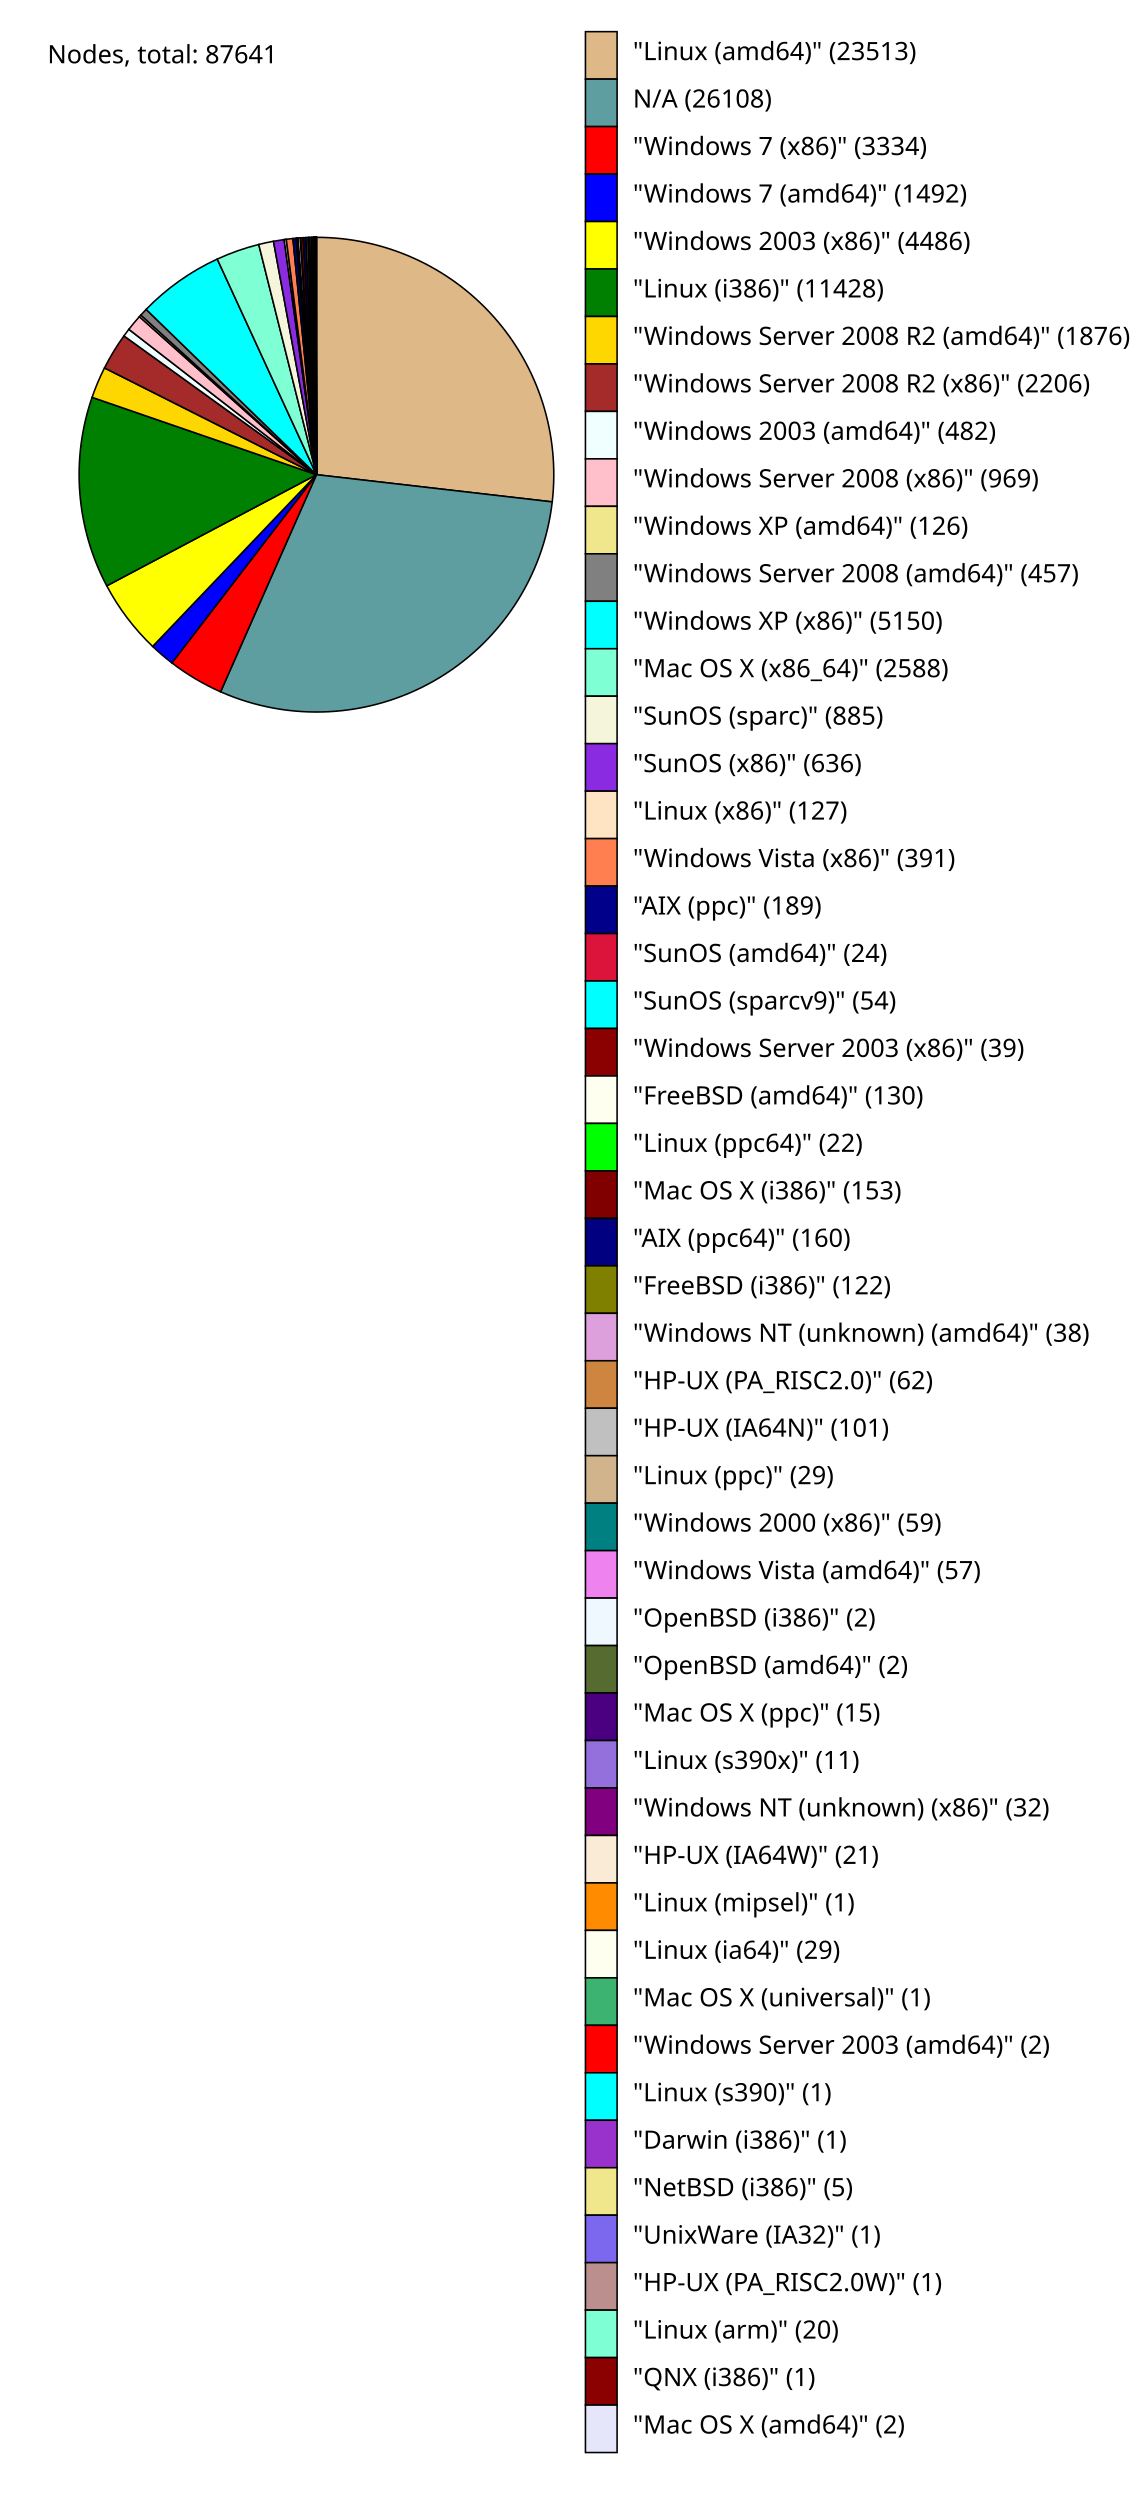
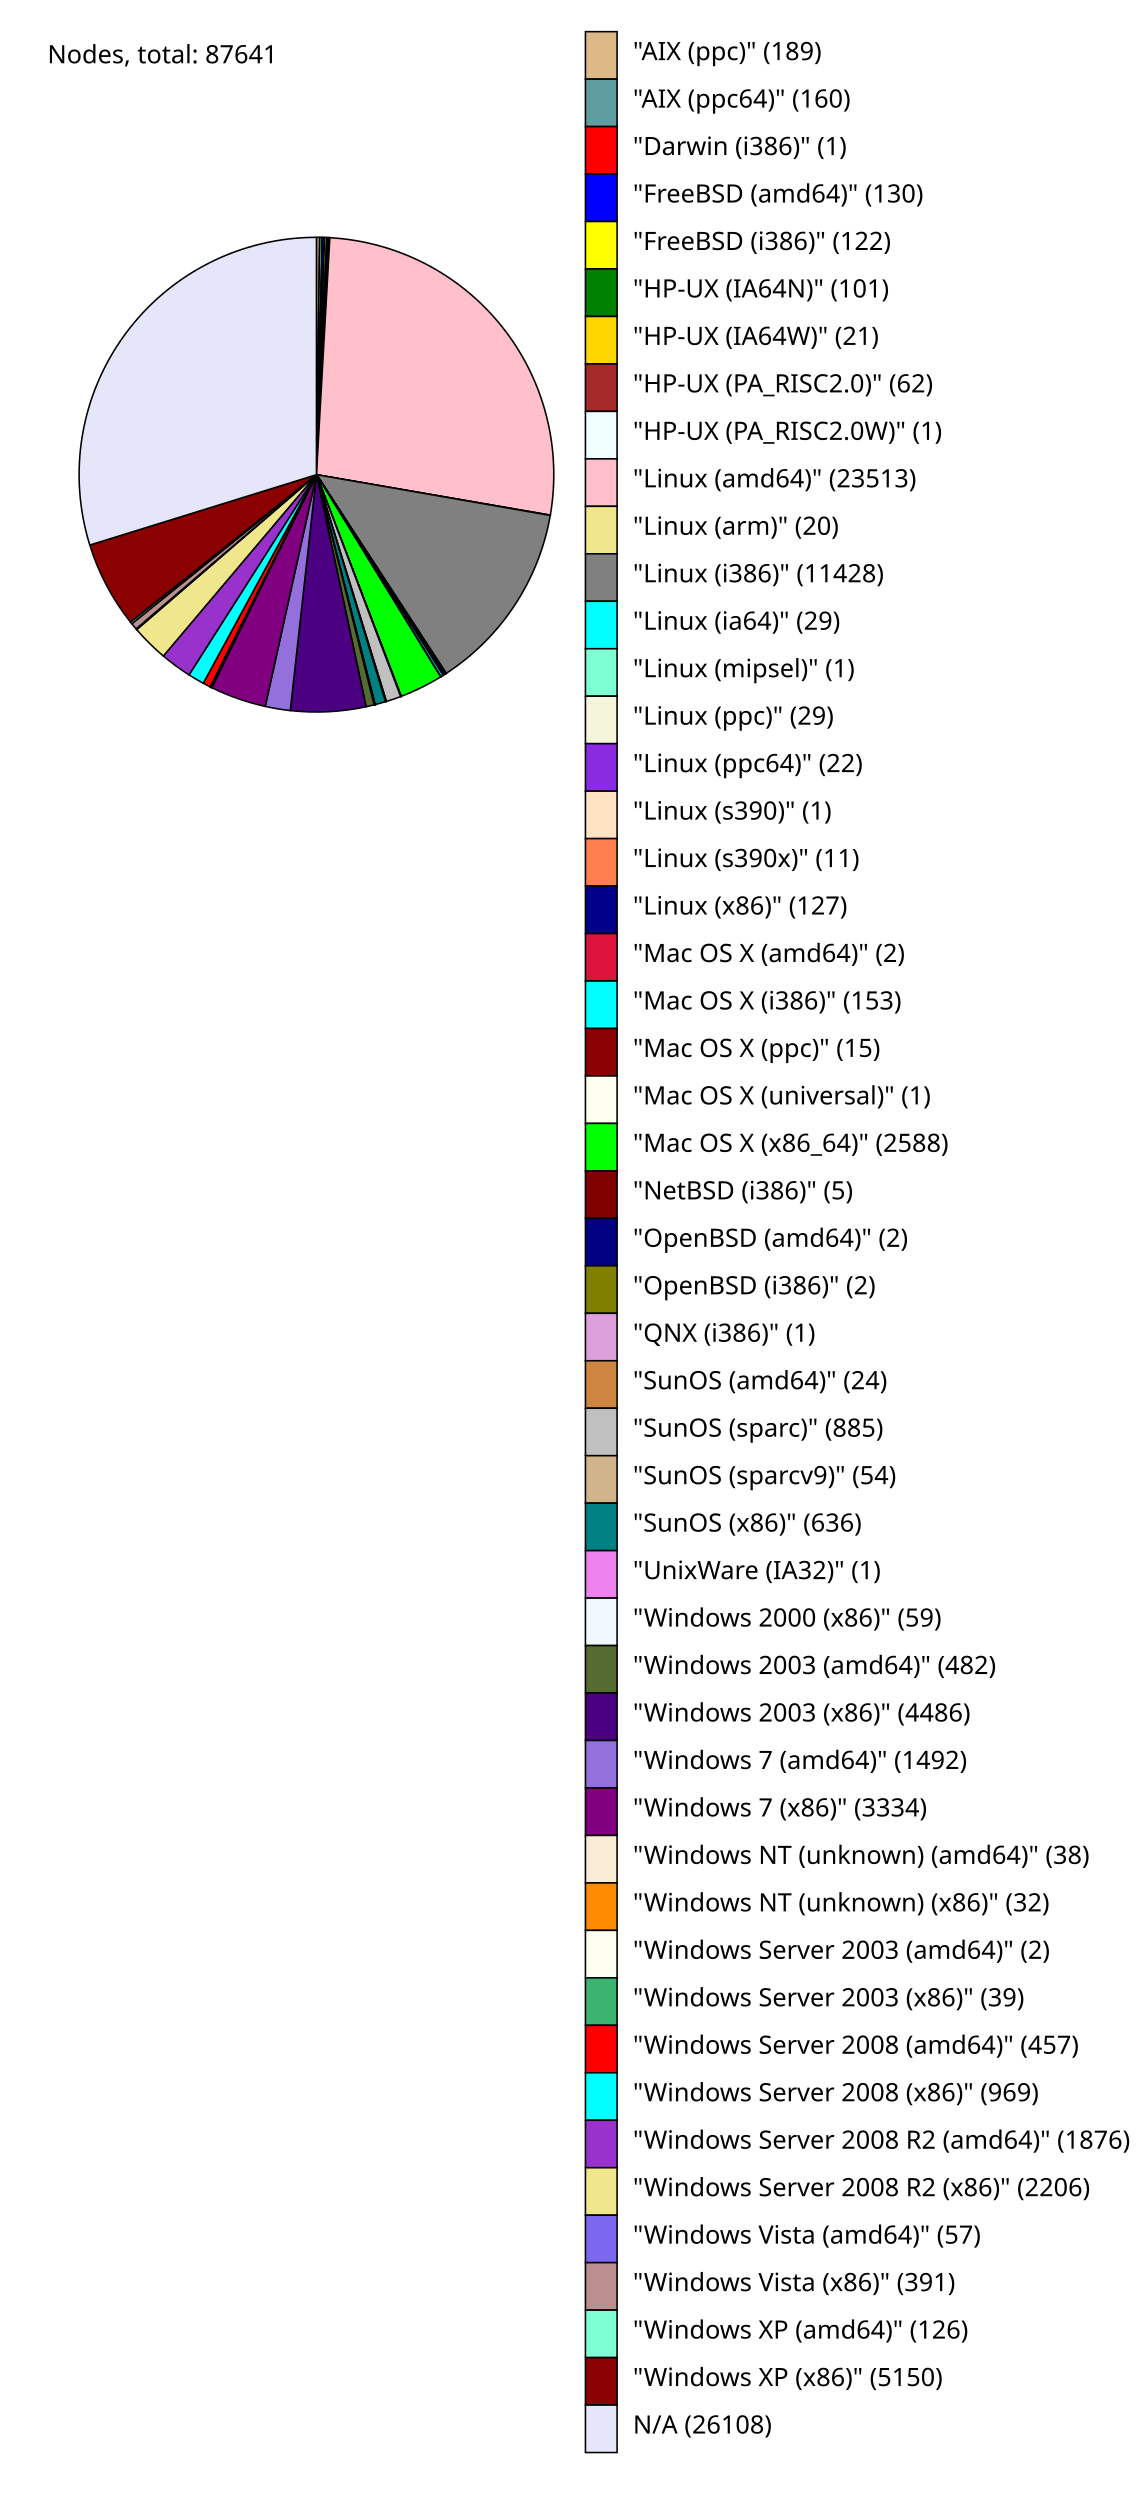
<svg xmlns="http://www.w3.org/2000/svg" version="1.1" preserveAspectRatio="xMidYMid meet" viewBox="0 0 720 1580">
  <text x="30" y="40" font-family="sans-serif" font-size="16">Nodes, total: 87641</text>
-   <path d="M 200,300 L 200.0,150.0 A 150,150 0 0 1 349.011,317.198 Z" fill="BurlyWood" stroke="black" stroke-width="1" />
+   <path d="M 200,300 L 200.0,150.0 A 150,150 0 0 1 202.032,150.014 Z" fill="BurlyWood" stroke="black" stroke-width="1" />
  <rect x="370" y="20" width="20" height="30" fill="BurlyWood" stroke="black" stroke-width="1" />
-   <text x="400" y="38" font-family="sans-serif" font-size="16">"Linux (amd64)" (23513)</text>
-   <path d="M 200,300 L 349.011,317.198 A 150,150 0 0 1 139.405,437.216 Z" fill="CadetBlue" stroke="black" stroke-width="1" />
+   <text x="400" y="38" font-family="sans-serif" font-size="16">"AIX (ppc)" (189)</text>
+   <path d="M 200,300 L 202.032,150.014 A 150,150 0 0 1 203.753,150.047 Z" fill="CadetBlue" stroke="black" stroke-width="1" />
  <rect x="370" y="50" width="20" height="30" fill="CadetBlue" stroke="black" stroke-width="1" />
-   <text x="400" y="68" font-family="sans-serif" font-size="16">N/A (26108)</text>
-   <path d="M 200,300 L 139.405,437.216 A 150,150 0 0 1 108.641,418.969 Z" fill="red" stroke="black" stroke-width="1" />
+   <text x="400" y="68" font-family="sans-serif" font-size="16">"AIX (ppc64)" (160)</text>
+   <path d="M 200,300 L 203.753,150.047 A 150,150 0 0 1 203.763,150.047 Z" fill="red" stroke="black" stroke-width="1" />
  <rect x="370" y="80" width="20" height="30" fill="red" stroke="black" stroke-width="1" />
-   <text x="400" y="98" font-family="sans-serif" font-size="16">"Windows 7 (x86)" (3334)</text>
-   <path d="M 200,300 L 108.641,418.969 A 150,150 0 0 1 96.462,408.535 Z" fill="blue" stroke="black" stroke-width="1" />
+   <text x="400" y="98" font-family="sans-serif" font-size="16">"Darwin (i386)" (1)</text>
+   <path d="M 200,300 L 203.763,150.047 A 150,150 0 0 1 205.161,150.089 Z" fill="blue" stroke="black" stroke-width="1" />
  <rect x="370" y="110" width="20" height="30" fill="blue" stroke="black" stroke-width="1" />
-   <text x="400" y="128" font-family="sans-serif" font-size="16">"Windows 7 (amd64)" (1492)</text>
-   <path d="M 200,300 L 96.462,408.535 A 150,150 0 0 1 67.463,370.242 Z" fill="yellow" stroke="black" stroke-width="1" />
+   <text x="400" y="128" font-family="sans-serif" font-size="16">"FreeBSD (amd64)" (130)</text>
+   <path d="M 200,300 L 205.161,150.089 A 150,150 0 0 1 206.472,150.14 Z" fill="yellow" stroke="black" stroke-width="1" />
  <rect x="370" y="140" width="20" height="30" fill="yellow" stroke="black" stroke-width="1" />
-   <text x="400" y="158" font-family="sans-serif" font-size="16">"Windows 2003 (x86)" (4486)</text>
-   <path d="M 200,300 L 67.463,370.242 A 150,150 0 0 1 58.189,251.116 Z" fill="green" stroke="black" stroke-width="1" />
+   <text x="400" y="158" font-family="sans-serif" font-size="16">"FreeBSD (i386)" (122)</text>
+   <path d="M 200,300 L 206.472,150.14 A 150,150 0 0 1 207.557,150.19 Z" fill="green" stroke="black" stroke-width="1" />
  <rect x="370" y="170" width="20" height="30" fill="green" stroke="black" stroke-width="1" />
-   <text x="400" y="188" font-family="sans-serif" font-size="16">"Linux (i386)" (11428)</text>
-   <path d="M 200,300 L 58.189,251.116 A 150,150 0 0 1 66.024,232.543 Z" fill="gold" stroke="black" stroke-width="1" />
+   <text x="400" y="188" font-family="sans-serif" font-size="16">"HP-UX (IA64N)" (101)</text>
+   <path d="M 200,300 L 207.557,150.19 A 150,150 0 0 1 207.782,150.202 Z" fill="gold" stroke="black" stroke-width="1" />
  <rect x="370" y="200" width="20" height="30" fill="gold" stroke="black" stroke-width="1" />
-   <text x="400" y="218" font-family="sans-serif" font-size="16">"Windows Server 2008 R2 (amd64)" (1876)</text>
-   <path d="M 200,300 L 66.024,232.543 A 150,150 0 0 1 78.321,212.284 Z" fill="brown" stroke="black" stroke-width="1" />
+   <text x="400" y="218" font-family="sans-serif" font-size="16">"HP-UX (IA64W)" (21)</text>
+   <path d="M 200,300 L 207.782,150.202 A 150,150 0 0 1 208.448,150.238 Z" fill="brown" stroke="black" stroke-width="1" />
  <rect x="370" y="230" width="20" height="30" fill="brown" stroke="black" stroke-width="1" />
-   <text x="400" y="248" font-family="sans-serif" font-size="16">"Windows Server 2008 R2 (x86)" (2206)</text>
-   <path d="M 200,300 L 78.321,212.284 A 150,150 0 0 1 81.424,208.132 Z" fill="Azure" stroke="black" stroke-width="1" />
+   <text x="400" y="248" font-family="sans-serif" font-size="16">"HP-UX (PA_RISC2.0)" (62)</text>
+   <path d="M 200,300 L 208.448,150.238 A 150,150 0 0 1 208.459,150.239 Z" fill="Azure" stroke="black" stroke-width="1" />
  <rect x="370" y="260" width="20" height="30" fill="Azure" stroke="black" stroke-width="1" />
-   <text x="400" y="278" font-family="sans-serif" font-size="16">"Windows 2003 (amd64)" (482)</text>
-   <path d="M 200,300 L 81.424,208.132 A 150,150 0 0 1 88.087,200.123 Z" fill="pink" stroke="black" stroke-width="1" />
+   <text x="400" y="278" font-family="sans-serif" font-size="16">"HP-UX (PA_RISC2.0W)" (1)</text>
+   <path d="M 200,300 L 208.459,150.239 A 150,150 0 0 1 347.804,325.573 Z" fill="pink" stroke="black" stroke-width="1" />
  <rect x="370" y="290" width="20" height="30" fill="pink" stroke="black" stroke-width="1" />
-   <text x="400" y="308" font-family="sans-serif" font-size="16">"Windows Server 2008 (x86)" (969)</text>
-   <path d="M 200,300 L 88.087,200.123 A 150,150 0 0 1 88.993,199.116 Z" fill="khaki" stroke="black" stroke-width="1" />
+   <text x="400" y="308" font-family="sans-serif" font-size="16">"Linux (amd64)" (23513)</text>
+   <path d="M 200,300 L 347.804,325.573 A 150,150 0 0 1 347.767,325.785 Z" fill="khaki" stroke="black" stroke-width="1" />
  <rect x="370" y="320" width="20" height="30" fill="khaki" stroke="black" stroke-width="1" />
-   <text x="400" y="338" font-family="sans-serif" font-size="16">"Windows XP (amd64)" (126)</text>
-   <path d="M 200,300 L 88.993,199.116 A 150,150 0 0 1 92.358,195.534 Z" fill="gray" stroke="black" stroke-width="1" />
+   <text x="400" y="338" font-family="sans-serif" font-size="16">"Linux (arm)" (20)</text>
+   <path d="M 200,300 L 347.767,325.785 A 150,150 0 0 1 282.045,425.573 Z" fill="gray" stroke="black" stroke-width="1" />
  <rect x="370" y="350" width="20" height="30" fill="gray" stroke="black" stroke-width="1" />
-   <text x="400" y="368" font-family="sans-serif" font-size="16">"Windows Server 2008 (amd64)" (457)</text>
-   <path d="M 200,300 L 92.358,195.534 A 150,150 0 0 1 137.312,163.728 Z" fill="Aqua" stroke="black" stroke-width="1" />
+   <text x="400" y="368" font-family="sans-serif" font-size="16">"Linux (i386)" (11428)</text>
+   <path d="M 200,300 L 282.045,425.573 A 150,150 0 0 1 281.784,425.743 Z" fill="Aqua" stroke="black" stroke-width="1" />
  <rect x="370" y="380" width="20" height="30" fill="Aqua" stroke="black" stroke-width="1" />
-   <text x="400" y="398" font-family="sans-serif" font-size="16">"Windows XP (x86)" (5150)</text>
-   <path d="M 200,300 L 137.312,163.728 A 150,150 0 0 1 163.527,154.502 Z" fill="Aquamarine" stroke="black" stroke-width="1" />
+   <text x="400" y="398" font-family="sans-serif" font-size="16">"Linux (ia64)" (29)</text>
+   <path d="M 200,300 L 281.784,425.743 A 150,150 0 0 1 281.775,425.749 Z" fill="Aquamarine" stroke="black" stroke-width="1" />
  <rect x="370" y="410" width="20" height="30" fill="Aquamarine" stroke="black" stroke-width="1" />
-   <text x="400" y="428" font-family="sans-serif" font-size="16">"Mac OS X (x86_64)" (2588)</text>
-   <path d="M 200,300 L 163.527,154.502 A 150,150 0 0 1 172.825,152.482 Z" fill="beige" stroke="black" stroke-width="1" />
+   <text x="400" y="428" font-family="sans-serif" font-size="16">"Linux (mipsel)" (1)</text>
+   <path d="M 200,300 L 281.775,425.749 A 150,150 0 0 1 281.513,425.919 Z" fill="beige" stroke="black" stroke-width="1" />
  <rect x="370" y="440" width="20" height="30" fill="beige" stroke="black" stroke-width="1" />
-   <text x="400" y="458" font-family="sans-serif" font-size="16">"SunOS (sparc)" (885)</text>
-   <path d="M 200,300 L 172.825,152.482 A 150,150 0 0 1 179.578,151.397 Z" fill="blueviolet" stroke="black" stroke-width="1" />
+   <text x="400" y="458" font-family="sans-serif" font-size="16">"Linux (ppc)" (29)</text>
+   <path d="M 200,300 L 281.513,425.919 A 150,150 0 0 1 281.314,426.048 Z" fill="blueviolet" stroke="black" stroke-width="1" />
  <rect x="370" y="470" width="20" height="30" fill="blueviolet" stroke="black" stroke-width="1" />
-   <text x="400" y="488" font-family="sans-serif" font-size="16">"SunOS (x86)" (636)</text>
-   <path d="M 200,300 L 179.578,151.397 A 150,150 0 0 1 180.931,151.217 Z" fill="Bisque" stroke="black" stroke-width="1" />
+   <text x="400" y="488" font-family="sans-serif" font-size="16">"Linux (ppc64)" (22)</text>
+   <path d="M 200,300 L 281.314,426.048 A 150,150 0 0 1 281.305,426.053 Z" fill="Bisque" stroke="black" stroke-width="1" />
  <rect x="370" y="500" width="20" height="30" fill="Bisque" stroke="black" stroke-width="1" />
-   <text x="400" y="518" font-family="sans-serif" font-size="16">"Linux (x86)" (127)</text>
-   <path d="M 200,300 L 180.931,151.217 A 150,150 0 0 1 185.109,150.741 Z" fill="coral" stroke="black" stroke-width="1" />
+   <text x="400" y="518" font-family="sans-serif" font-size="16">"Linux (s390)" (1)</text>
+   <path d="M 200,300 L 281.305,426.053 A 150,150 0 0 1 281.206,426.117 Z" fill="coral" stroke="black" stroke-width="1" />
  <rect x="370" y="530" width="20" height="30" fill="coral" stroke="black" stroke-width="1" />
-   <text x="400" y="548" font-family="sans-serif" font-size="16">"Windows Vista (x86)" (391)</text>
-   <path d="M 200,300 L 185.109,150.741 A 150,150 0 0 1 187.133,150.553 Z" fill="darkblue" stroke="black" stroke-width="1" />
+   <text x="400" y="548" font-family="sans-serif" font-size="16">"Linux (s390x)" (11)</text>
+   <path d="M 200,300 L 281.206,426.117 A 150,150 0 0 1 280.054,426.852 Z" fill="darkblue" stroke="black" stroke-width="1" />
  <rect x="370" y="560" width="20" height="30" fill="darkblue" stroke="black" stroke-width="1" />
-   <text x="400" y="578" font-family="sans-serif" font-size="16">"AIX (ppc)" (189)</text>
-   <path d="M 200,300 L 187.133,150.553 A 150,150 0 0 1 187.39,150.531 Z" fill="crimson" stroke="black" stroke-width="1" />
+   <text x="400" y="578" font-family="sans-serif" font-size="16">"Linux (x86)" (127)</text>
+   <path d="M 200,300 L 280.054,426.852 A 150,150 0 0 1 280.036,426.863 Z" fill="crimson" stroke="black" stroke-width="1" />
  <rect x="370" y="590" width="20" height="30" fill="crimson" stroke="black" stroke-width="1" />
-   <text x="400" y="608" font-family="sans-serif" font-size="16">"SunOS (amd64)" (24)</text>
-   <path d="M 200,300 L 187.39,150.531 A 150,150 0 0 1 187.969,150.483 Z" fill="cyan" stroke="black" stroke-width="1" />
+   <text x="400" y="608" font-family="sans-serif" font-size="16">"Mac OS X (amd64)" (2)</text>
+   <path d="M 200,300 L 280.036,426.863 A 150,150 0 0 1 278.64,427.733 Z" fill="cyan" stroke="black" stroke-width="1" />
  <rect x="370" y="620" width="20" height="30" fill="cyan" stroke="black" stroke-width="1" />
-   <text x="400" y="638" font-family="sans-serif" font-size="16">"SunOS (sparcv9)" (54)</text>
-   <path d="M 200,300 L 187.969,150.483 A 150,150 0 0 1 188.387,150.45 Z" fill="darkred" stroke="black" stroke-width="1" />
+   <text x="400" y="638" font-family="sans-serif" font-size="16">"Mac OS X (i386)" (153)</text>
+   <path d="M 200,300 L 278.64,427.733 A 150,150 0 0 1 278.502,427.818 Z" fill="darkred" stroke="black" stroke-width="1" />
  <rect x="370" y="650" width="20" height="30" fill="darkred" stroke="black" stroke-width="1" />
-   <text x="400" y="668" font-family="sans-serif" font-size="16">"Windows Server 2003 (x86)" (39)</text>
-   <path d="M 200,300 L 188.387,150.45 A 150,150 0 0 1 189.781,150.348 Z" fill="ivory" stroke="black" stroke-width="1" />
+   <text x="400" y="668" font-family="sans-serif" font-size="16">"Mac OS X (ppc)" (15)</text>
+   <path d="M 200,300 L 278.502,427.818 A 150,150 0 0 1 278.493,427.823 Z" fill="ivory" stroke="black" stroke-width="1" />
  <rect x="370" y="680" width="20" height="30" fill="ivory" stroke="black" stroke-width="1" />
-   <text x="400" y="698" font-family="sans-serif" font-size="16">"FreeBSD (amd64)" (130)</text>
-   <path d="M 200,300 L 189.781,150.348 A 150,150 0 0 1 190.017,150.333 Z" fill="lime" stroke="black" stroke-width="1" />
+   <text x="400" y="698" font-family="sans-serif" font-size="16">"Mac OS X (universal)" (1)</text>
+   <path d="M 200,300 L 278.493,427.823 A 150,150 0 0 1 253.565,440.11 Z" fill="lime" stroke="black" stroke-width="1" />
  <rect x="370" y="710" width="20" height="30" fill="lime" stroke="black" stroke-width="1" />
-   <text x="400" y="728" font-family="sans-serif" font-size="16">"Linux (ppc64)" (22)</text>
-   <path d="M 200,300 L 190.017,150.333 A 150,150 0 0 1 191.659,150.232 Z" fill="maroon" stroke="black" stroke-width="1" />
+   <text x="400" y="728" font-family="sans-serif" font-size="16">"Mac OS X (x86_64)" (2588)</text>
+   <path d="M 200,300 L 253.565,440.11 A 150,150 0 0 1 253.515,440.129 Z" fill="maroon" stroke="black" stroke-width="1" />
  <rect x="370" y="740" width="20" height="30" fill="maroon" stroke="black" stroke-width="1" />
-   <text x="400" y="758" font-family="sans-serif" font-size="16">"Mac OS X (i386)" (153)</text>
-   <path d="M 200,300 L 191.659,150.232 A 150,150 0 0 1 193.378,150.146 Z" fill="navy" stroke="black" stroke-width="1" />
+   <text x="400" y="758" font-family="sans-serif" font-size="16">"NetBSD (i386)" (5)</text>
+   <path d="M 200,300 L 253.515,440.129 A 150,150 0 0 1 253.495,440.137 Z" fill="navy" stroke="black" stroke-width="1" />
  <rect x="370" y="770" width="20" height="30" fill="navy" stroke="black" stroke-width="1" />
-   <text x="400" y="788" font-family="sans-serif" font-size="16">"AIX (ppc64)" (160)</text>
-   <path d="M 200,300 L 193.378,150.146 A 150,150 0 0 1 194.689,150.094 Z" fill="olive" stroke="black" stroke-width="1" />
+   <text x="400" y="788" font-family="sans-serif" font-size="16">"OpenBSD (amd64)" (2)</text>
+   <path d="M 200,300 L 253.495,440.137 A 150,150 0 0 1 253.475,440.144 Z" fill="olive" stroke="black" stroke-width="1" />
  <rect x="370" y="800" width="20" height="30" fill="olive" stroke="black" stroke-width="1" />
-   <text x="400" y="818" font-family="sans-serif" font-size="16">"FreeBSD (i386)" (122)</text>
-   <path d="M 200,300 L 194.689,150.094 A 150,150 0 0 1 195.097,150.08 Z" fill="plum" stroke="black" stroke-width="1" />
+   <text x="400" y="818" font-family="sans-serif" font-size="16">"OpenBSD (i386)" (2)</text>
+   <path d="M 200,300 L 253.475,440.144 A 150,150 0 0 1 253.465,440.148 Z" fill="plum" stroke="black" stroke-width="1" />
  <rect x="370" y="830" width="20" height="30" fill="plum" stroke="black" stroke-width="1" />
-   <text x="400" y="848" font-family="sans-serif" font-size="16">"Windows NT (unknown) (amd64)" (38)</text>
-   <path d="M 200,300 L 195.097,150.08 A 150,150 0 0 1 195.764,150.06 Z" fill="peru" stroke="black" stroke-width="1" />
+   <text x="400" y="848" font-family="sans-serif" font-size="16">"QNX (i386)" (1)</text>
+   <path d="M 200,300 L 253.465,440.148 A 150,150 0 0 1 253.224,440.24 Z" fill="peru" stroke="black" stroke-width="1" />
  <rect x="370" y="860" width="20" height="30" fill="peru" stroke="black" stroke-width="1" />
-   <text x="400" y="878" font-family="sans-serif" font-size="16">"HP-UX (PA_RISC2.0)" (62)</text>
-   <path d="M 200,300 L 195.764,150.06 A 150,150 0 0 1 196.849,150.033 Z" fill="silver" stroke="black" stroke-width="1" />
+   <text x="400" y="878" font-family="sans-serif" font-size="16">"SunOS (amd64)" (24)</text>
+   <path d="M 200,300 L 253.224,440.24 A 150,150 0 0 1 244.225,443.332 Z" fill="silver" stroke="black" stroke-width="1" />
  <rect x="370" y="890" width="20" height="30" fill="silver" stroke="black" stroke-width="1" />
-   <text x="400" y="908" font-family="sans-serif" font-size="16">"HP-UX (IA64N)" (101)</text>
-   <path d="M 200,300 L 196.849,150.033 A 150,150 0 0 1 197.161,150.027 Z" fill="tan" stroke="black" stroke-width="1" />
+   <text x="400" y="908" font-family="sans-serif" font-size="16">"SunOS (sparc)" (885)</text>
+   <path d="M 200,300 L 244.225,443.332 A 150,150 0 0 1 243.67,443.503 Z" fill="tan" stroke="black" stroke-width="1" />
  <rect x="370" y="920" width="20" height="30" fill="tan" stroke="black" stroke-width="1" />
-   <text x="400" y="938" font-family="sans-serif" font-size="16">"Linux (ppc)" (29)</text>
-   <path d="M 200,300 L 197.161,150.027 A 150,150 0 0 1 197.796,150.016 Z" fill="teal" stroke="black" stroke-width="1" />
+   <text x="400" y="938" font-family="sans-serif" font-size="16">"SunOS (sparcv9)" (54)</text>
+   <path d="M 200,300 L 243.67,443.503 A 150,150 0 0 1 237.083,445.344 Z" fill="teal" stroke="black" stroke-width="1" />
  <rect x="370" y="950" width="20" height="30" fill="teal" stroke="black" stroke-width="1" />
-   <text x="400" y="968" font-family="sans-serif" font-size="16">"Windows 2000 (x86)" (59)</text>
-   <path d="M 200,300 L 197.796,150.016 A 150,150 0 0 1 198.408,150.008 Z" fill="violet" stroke="black" stroke-width="1" />
+   <text x="400" y="968" font-family="sans-serif" font-size="16">"SunOS (x86)" (636)</text>
+   <path d="M 200,300 L 237.083,445.344 A 150,150 0 0 1 237.073,445.347 Z" fill="violet" stroke="black" stroke-width="1" />
  <rect x="370" y="980" width="20" height="30" fill="violet" stroke="black" stroke-width="1" />
-   <text x="400" y="998" font-family="sans-serif" font-size="16">"Windows Vista (amd64)" (57)</text>
-   <path d="M 200,300 L 198.408,150.008 A 150,150 0 0 1 198.43,150.008 Z" fill="AliceBlue" stroke="black" stroke-width="1" />
+   <text x="400" y="998" font-family="sans-serif" font-size="16">"UnixWare (IA32)" (1)</text>
+   <path d="M 200,300 L 237.073,445.347 A 150,150 0 0 1 236.458,445.502 Z" fill="AliceBlue" stroke="black" stroke-width="1" />
  <rect x="370" y="1010" width="20" height="30" fill="AliceBlue" stroke="black" stroke-width="1" />
-   <text x="400" y="1028" font-family="sans-serif" font-size="16">"OpenBSD (i386)" (2)</text>
-   <path d="M 200,300 L 198.43,150.008 A 150,150 0 0 1 198.451,150.008 Z" fill="DarkOliveGreen" stroke="black" stroke-width="1" />
+   <text x="400" y="1028" font-family="sans-serif" font-size="16">"Windows 2000 (x86)" (59)</text>
+   <path d="M 200,300 L 236.458,445.502 A 150,150 0 0 1 231.409,446.675 Z" fill="DarkOliveGreen" stroke="black" stroke-width="1" />
  <rect x="370" y="1040" width="20" height="30" fill="DarkOliveGreen" stroke="black" stroke-width="1" />
-   <text x="400" y="1058" font-family="sans-serif" font-size="16">"OpenBSD (amd64)" (2)</text>
-   <path d="M 200,300 L 198.451,150.008 A 150,150 0 0 1 198.613,150.006 Z" fill="Indigo" stroke="black" stroke-width="1" />
+   <text x="400" y="1058" font-family="sans-serif" font-size="16">"Windows 2003 (amd64)" (482)</text>
+   <path d="M 200,300 L 231.409,446.675 A 150,150 0 0 1 183.435,449.083 Z" fill="Indigo" stroke="black" stroke-width="1" />
  <rect x="370" y="1070" width="20" height="30" fill="Indigo" stroke="black" stroke-width="1" />
-   <text x="400" y="1088" font-family="sans-serif" font-size="16">"Mac OS X (ppc)" (15)</text>
-   <path d="M 200,300 L 198.613,150.006 A 150,150 0 0 1 198.731,150.005 Z" fill="MediumPurple" stroke="black" stroke-width="1" />
+   <text x="400" y="1088" font-family="sans-serif" font-size="16">"Windows 2003 (x86)" (4486)</text>
+   <path d="M 200,300 L 183.435,449.083 A 150,150 0 0 1 167.614,446.462 Z" fill="MediumPurple" stroke="black" stroke-width="1" />
  <rect x="370" y="1100" width="20" height="30" fill="MediumPurple" stroke="black" stroke-width="1" />
-   <text x="400" y="1118" font-family="sans-serif" font-size="16">"Linux (s390x)" (11)</text>
-   <path d="M 200,300 L 198.731,150.005 A 150,150 0 0 1 199.075,150.003 Z" fill="Purple" stroke="black" stroke-width="1" />
+   <text x="400" y="1118" font-family="sans-serif" font-size="16">"Windows 7 (amd64)" (1492)</text>
+   <path d="M 200,300 L 167.614,446.462 A 150,150 0 0 1 133.859,434.631 Z" fill="Purple" stroke="black" stroke-width="1" />
  <rect x="370" y="1130" width="20" height="30" fill="Purple" stroke="black" stroke-width="1" />
-   <text x="400" y="1148" font-family="sans-serif" font-size="16">"Windows NT (unknown) (x86)" (32)</text>
-   <path d="M 200,300 L 199.075,150.003 A 150,150 0 0 1 199.301,150.002 Z" fill="AntiqueWhite" stroke="black" stroke-width="1" />
+   <text x="400" y="1148" font-family="sans-serif" font-size="16">"Windows 7 (x86)" (3334)</text>
+   <path d="M 200,300 L 133.859,434.631 A 150,150 0 0 1 133.493,434.45 Z" fill="AntiqueWhite" stroke="black" stroke-width="1" />
  <rect x="370" y="1160" width="20" height="30" fill="AntiqueWhite" stroke="black" stroke-width="1" />
-   <text x="400" y="1178" font-family="sans-serif" font-size="16">"HP-UX (IA64W)" (21)</text>
-   <path d="M 200,300 L 199.301,150.002 A 150,150 0 0 1 199.312,150.002 Z" fill="DarkOrange" stroke="black" stroke-width="1" />
+   <text x="400" y="1178" font-family="sans-serif" font-size="16">"Windows NT (unknown) (amd64)" (38)</text>
+   <path d="M 200,300 L 133.493,434.45 A 150,150 0 0 1 133.184,434.297 Z" fill="DarkOrange" stroke="black" stroke-width="1" />
  <rect x="370" y="1190" width="20" height="30" fill="DarkOrange" stroke="black" stroke-width="1" />
-   <text x="400" y="1208" font-family="sans-serif" font-size="16">"Linux (mipsel)" (1)</text>
-   <path d="M 200,300 L 199.312,150.002 A 150,150 0 0 1 199.624,150 Z" fill="Ivory" stroke="black" stroke-width="1" />
+   <text x="400" y="1208" font-family="sans-serif" font-size="16">"Windows NT (unknown) (x86)" (32)</text>
+   <path d="M 200,300 L 133.184,434.297 A 150,150 0 0 1 133.165,434.287 Z" fill="Ivory" stroke="black" stroke-width="1" />
  <rect x="370" y="1220" width="20" height="30" fill="Ivory" stroke="black" stroke-width="1" />
-   <text x="400" y="1238" font-family="sans-serif" font-size="16">"Linux (ia64)" (29)</text>
-   <path d="M 200,300 L 199.624,150 A 150,150 0 0 1 199.634,150 Z" fill="MediumSeaGreen" stroke="black" stroke-width="1" />
+   <text x="400" y="1238" font-family="sans-serif" font-size="16">"Windows Server 2003 (amd64)" (2)</text>
+   <path d="M 200,300 L 133.165,434.287 A 150,150 0 0 1 132.79,434.1 Z" fill="MediumSeaGreen" stroke="black" stroke-width="1" />
  <rect x="370" y="1250" width="20" height="30" fill="MediumSeaGreen" stroke="black" stroke-width="1" />
-   <text x="400" y="1268" font-family="sans-serif" font-size="16">"Mac OS X (universal)" (1)</text>
-   <path d="M 200,300 L 199.634,150 A 150,150 0 0 1 199.656,150 Z" fill="Red" stroke="black" stroke-width="1" />
+   <text x="400" y="1268" font-family="sans-serif" font-size="16">"Windows Server 2003 (x86)" (39)</text>
+   <path d="M 200,300 L 132.79,434.1 A 150,150 0 0 1 128.433,431.826 Z" fill="Red" stroke="black" stroke-width="1" />
  <rect x="370" y="1280" width="20" height="30" fill="Red" stroke="black" stroke-width="1" />
-   <text x="400" y="1298" font-family="sans-serif" font-size="16">"Windows Server 2003 (amd64)" (2)</text>
-   <path d="M 200,300 L 199.656,150 A 150,150 0 0 1 199.667,150 Z" fill="Aqua" stroke="black" stroke-width="1" />
+   <text x="400" y="1298" font-family="sans-serif" font-size="16">"Windows Server 2008 (amd64)" (457)</text>
+   <path d="M 200,300 L 128.433,431.826 A 150,150 0 0 1 119.455,426.541 Z" fill="Aqua" stroke="black" stroke-width="1" />
  <rect x="370" y="1310" width="20" height="30" fill="Aqua" stroke="black" stroke-width="1" />
-   <text x="400" y="1328" font-family="sans-serif" font-size="16">"Linux (s390)" (1)</text>
-   <path d="M 200,300 L 199.667,150 A 150,150 0 0 1 199.677,150 Z" fill="DarkOrchid" stroke="black" stroke-width="1" />
+   <text x="400" y="1328" font-family="sans-serif" font-size="16">"Windows Server 2008 (x86)" (969)</text>
+   <path d="M 200,300 L 119.455,426.541 A 150,150 0 0 1 103.215,414.598 Z" fill="DarkOrchid" stroke="black" stroke-width="1" />
  <rect x="370" y="1340" width="20" height="30" fill="DarkOrchid" stroke="black" stroke-width="1" />
-   <text x="400" y="1358" font-family="sans-serif" font-size="16">"Darwin (i386)" (1)</text>
-   <path d="M 200,300 L 199.677,150 A 150,150 0 0 1 199.731,150 Z" fill="Khaki" stroke="black" stroke-width="1" />
+   <text x="400" y="1358" font-family="sans-serif" font-size="16">"Windows Server 2008 R2 (amd64)" (1876)</text>
+   <path d="M 200,300 L 103.215,414.598 A 150,150 0 0 1 86.374,397.924 Z" fill="Khaki" stroke="black" stroke-width="1" />
  <rect x="370" y="1370" width="20" height="30" fill="Khaki" stroke="black" stroke-width="1" />
-   <text x="400" y="1388" font-family="sans-serif" font-size="16">"NetBSD (i386)" (5)</text>
-   <path d="M 200,300 L 199.731,150 A 150,150 0 0 1 199.742,150 Z" fill="MediumSlateBlue" stroke="black" stroke-width="1" />
+   <text x="400" y="1388" font-family="sans-serif" font-size="16">"Windows Server 2008 R2 (x86)" (2206)</text>
+   <path d="M 200,300 L 86.374,397.924 A 150,150 0 0 1 85.975,397.459 Z" fill="MediumSlateBlue" stroke="black" stroke-width="1" />
  <rect x="370" y="1400" width="20" height="30" fill="MediumSlateBlue" stroke="black" stroke-width="1" />
-   <text x="400" y="1418" font-family="sans-serif" font-size="16">"UnixWare (IA32)" (1)</text>
-   <path d="M 200,300 L 199.742,150 A 150,150 0 0 1 199.753,150 Z" fill="RosyBrown" stroke="black" stroke-width="1" />
+   <text x="400" y="1418" font-family="sans-serif" font-size="16">"Windows Vista (amd64)" (57)</text>
+   <path d="M 200,300 L 85.975,397.459 A 150,150 0 0 1 83.288,394.225 Z" fill="RosyBrown" stroke="black" stroke-width="1" />
  <rect x="370" y="1430" width="20" height="30" fill="RosyBrown" stroke="black" stroke-width="1" />
-   <text x="400" y="1448" font-family="sans-serif" font-size="16">"HP-UX (PA_RISC2.0W)" (1)</text>
-   <path d="M 200,300 L 199.753,150 A 150,150 0 0 1 199.968,150 Z" fill="AquaMarine" stroke="black" stroke-width="1" />
+   <text x="400" y="1448" font-family="sans-serif" font-size="16">"Windows Vista (x86)" (391)</text>
+   <path d="M 200,300 L 83.288,394.225 A 150,150 0 0 1 82.442,393.167 Z" fill="AquaMarine" stroke="black" stroke-width="1" />
  <rect x="370" y="1460" width="20" height="30" fill="AquaMarine" stroke="black" stroke-width="1" />
-   <text x="400" y="1478" font-family="sans-serif" font-size="16">"Linux (arm)" (20)</text>
-   <path d="M 200,300 L 199.968,150 A 150,150 0 0 1 199.978,150 Z" fill="DarkRed" stroke="black" stroke-width="1" />
+   <text x="400" y="1478" font-family="sans-serif" font-size="16">"Windows XP (amd64)" (126)</text>
+   <path d="M 200,300 L 82.442,393.167 A 150,150 0 0 1 56.742,344.464 Z" fill="DarkRed" stroke="black" stroke-width="1" />
  <rect x="370" y="1490" width="20" height="30" fill="DarkRed" stroke="black" stroke-width="1" />
-   <text x="400" y="1508" font-family="sans-serif" font-size="16">"QNX (i386)" (1)</text>
-   <path d="M 200,300 L 199.978,150 A 150,150 0 0 1 200,150.0 Z" fill="Lavender" stroke="black" stroke-width="1" />
+   <text x="400" y="1508" font-family="sans-serif" font-size="16">"Windows XP (x86)" (5150)</text>
+   <path d="M 200,300 L 56.742,344.464 A 150,150 0 0 1 200,150.0 Z" fill="Lavender" stroke="black" stroke-width="1" />
  <rect x="370" y="1520" width="20" height="30" fill="Lavender" stroke="black" stroke-width="1" />
-   <text x="400" y="1538" font-family="sans-serif" font-size="16">"Mac OS X (amd64)" (2)</text>
+   <text x="400" y="1538" font-family="sans-serif" font-size="16">N/A (26108)</text>
</svg>
